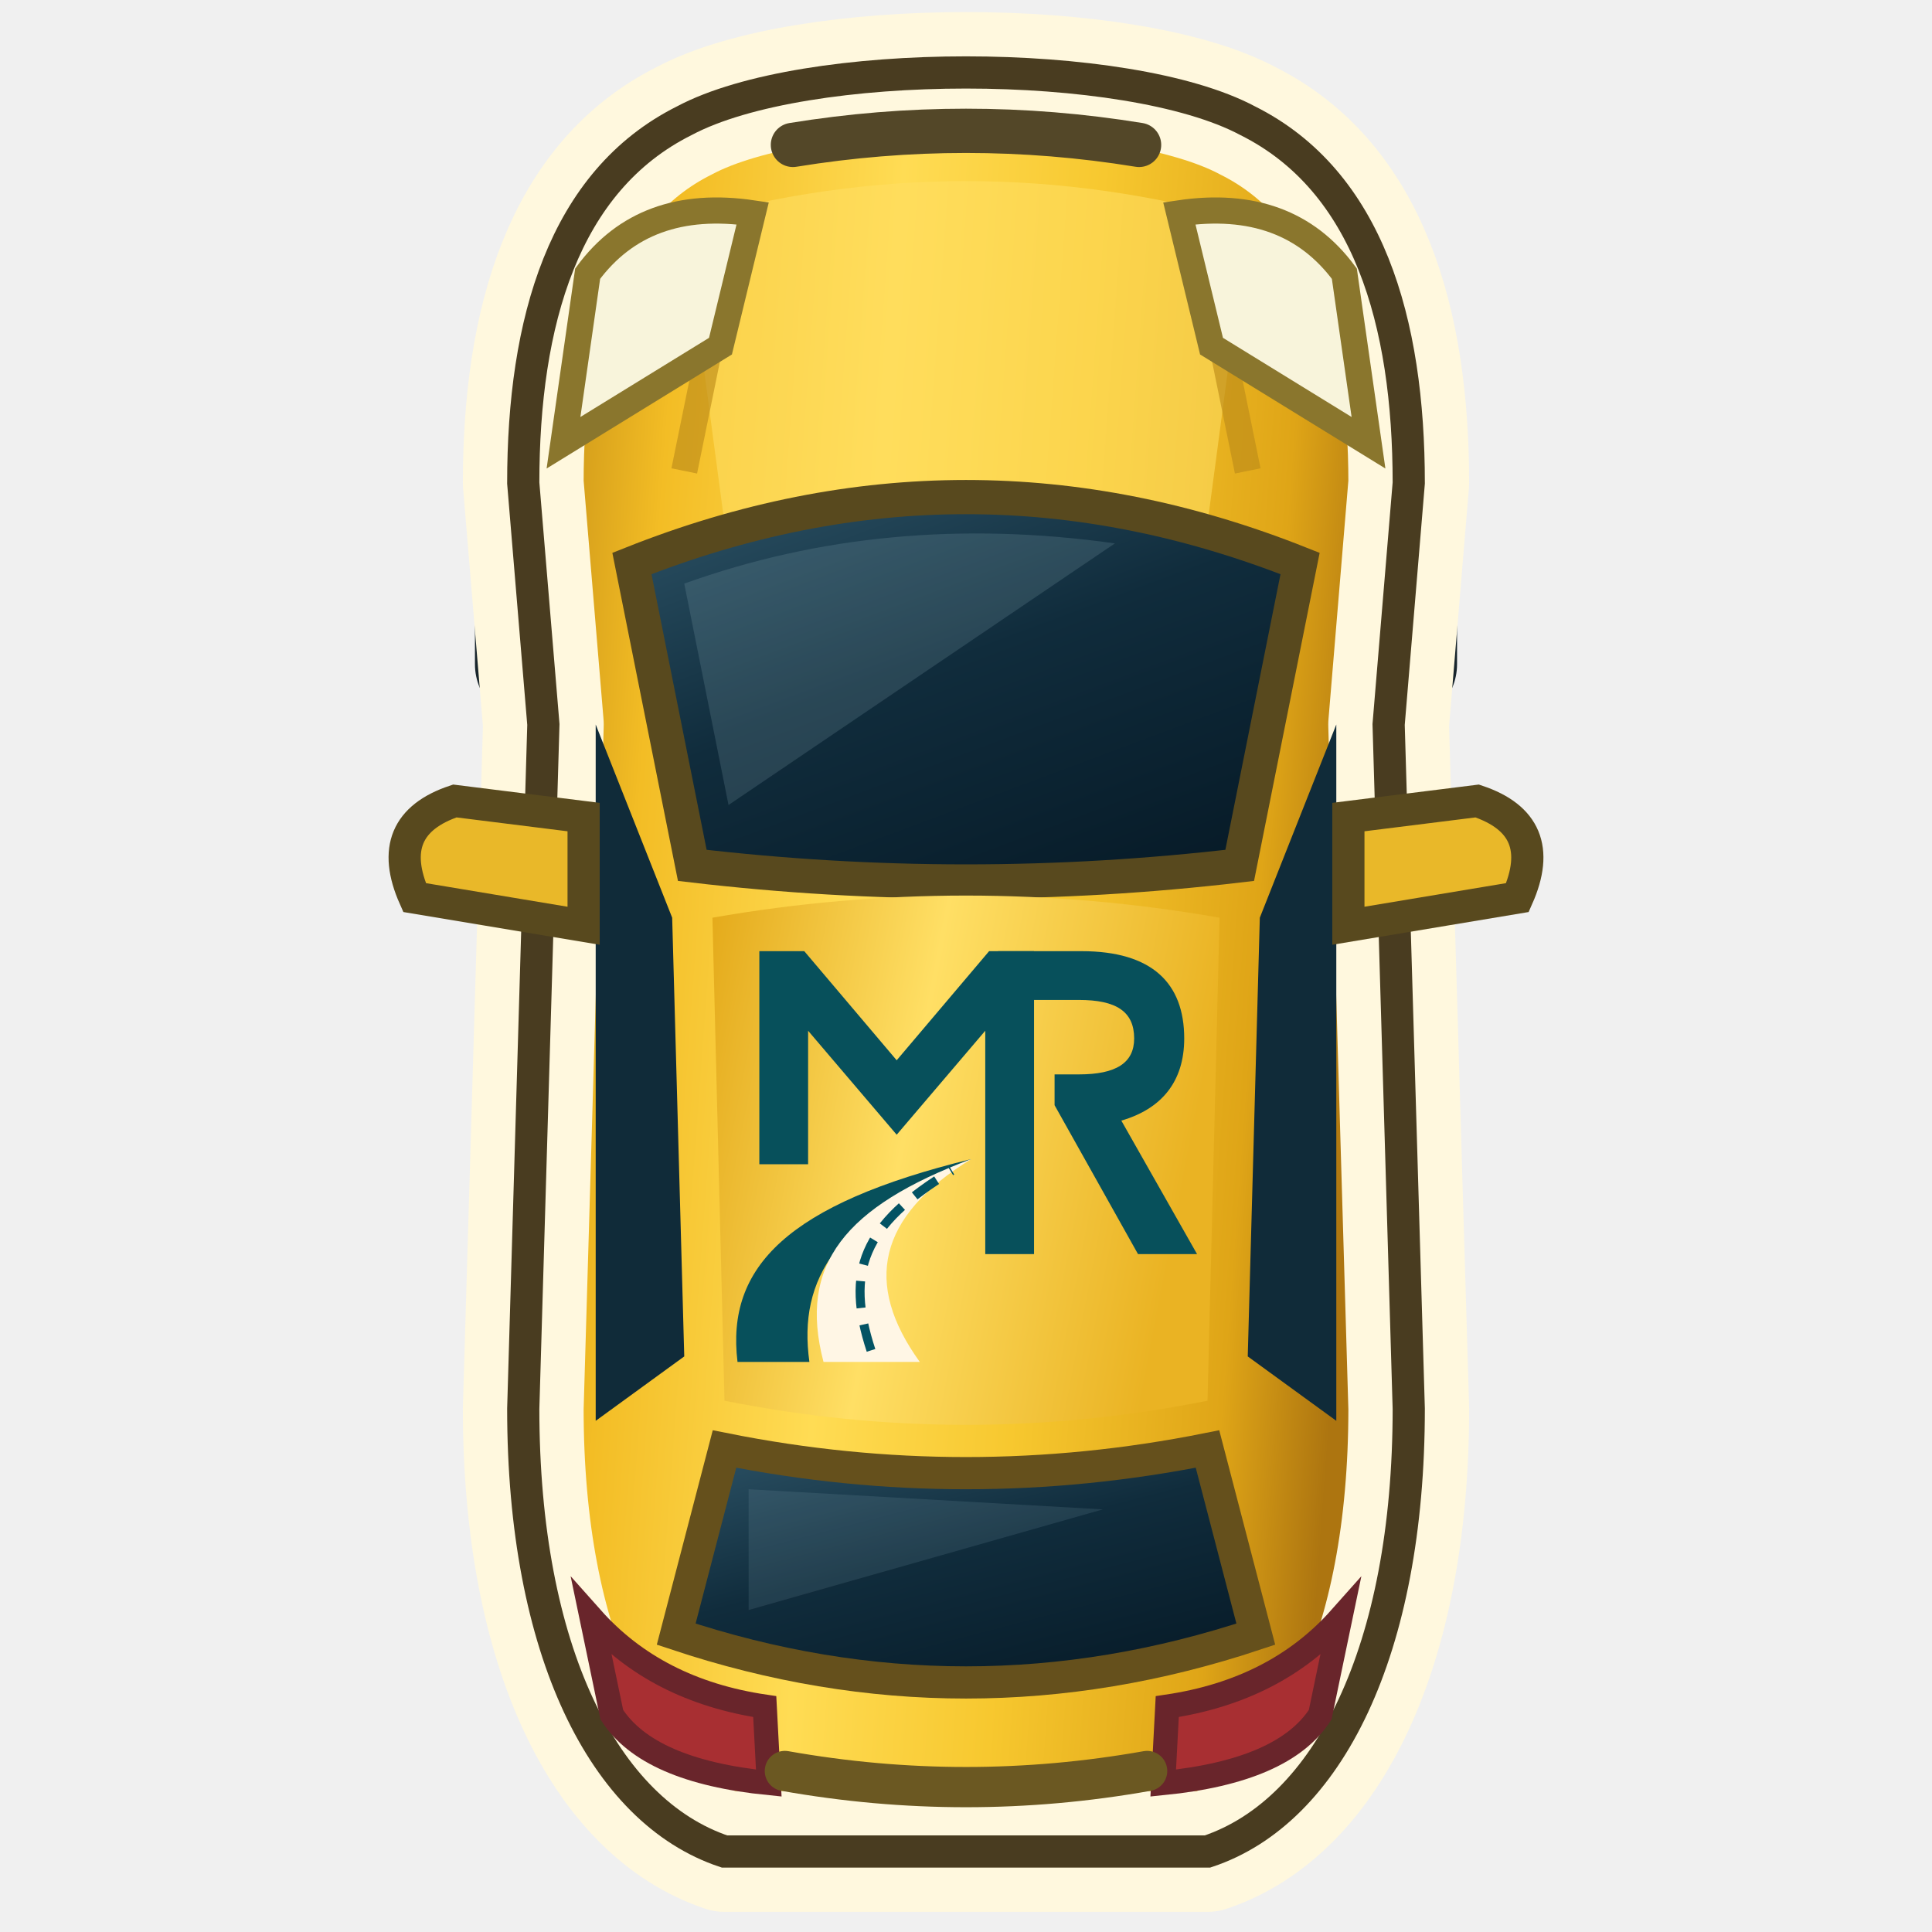
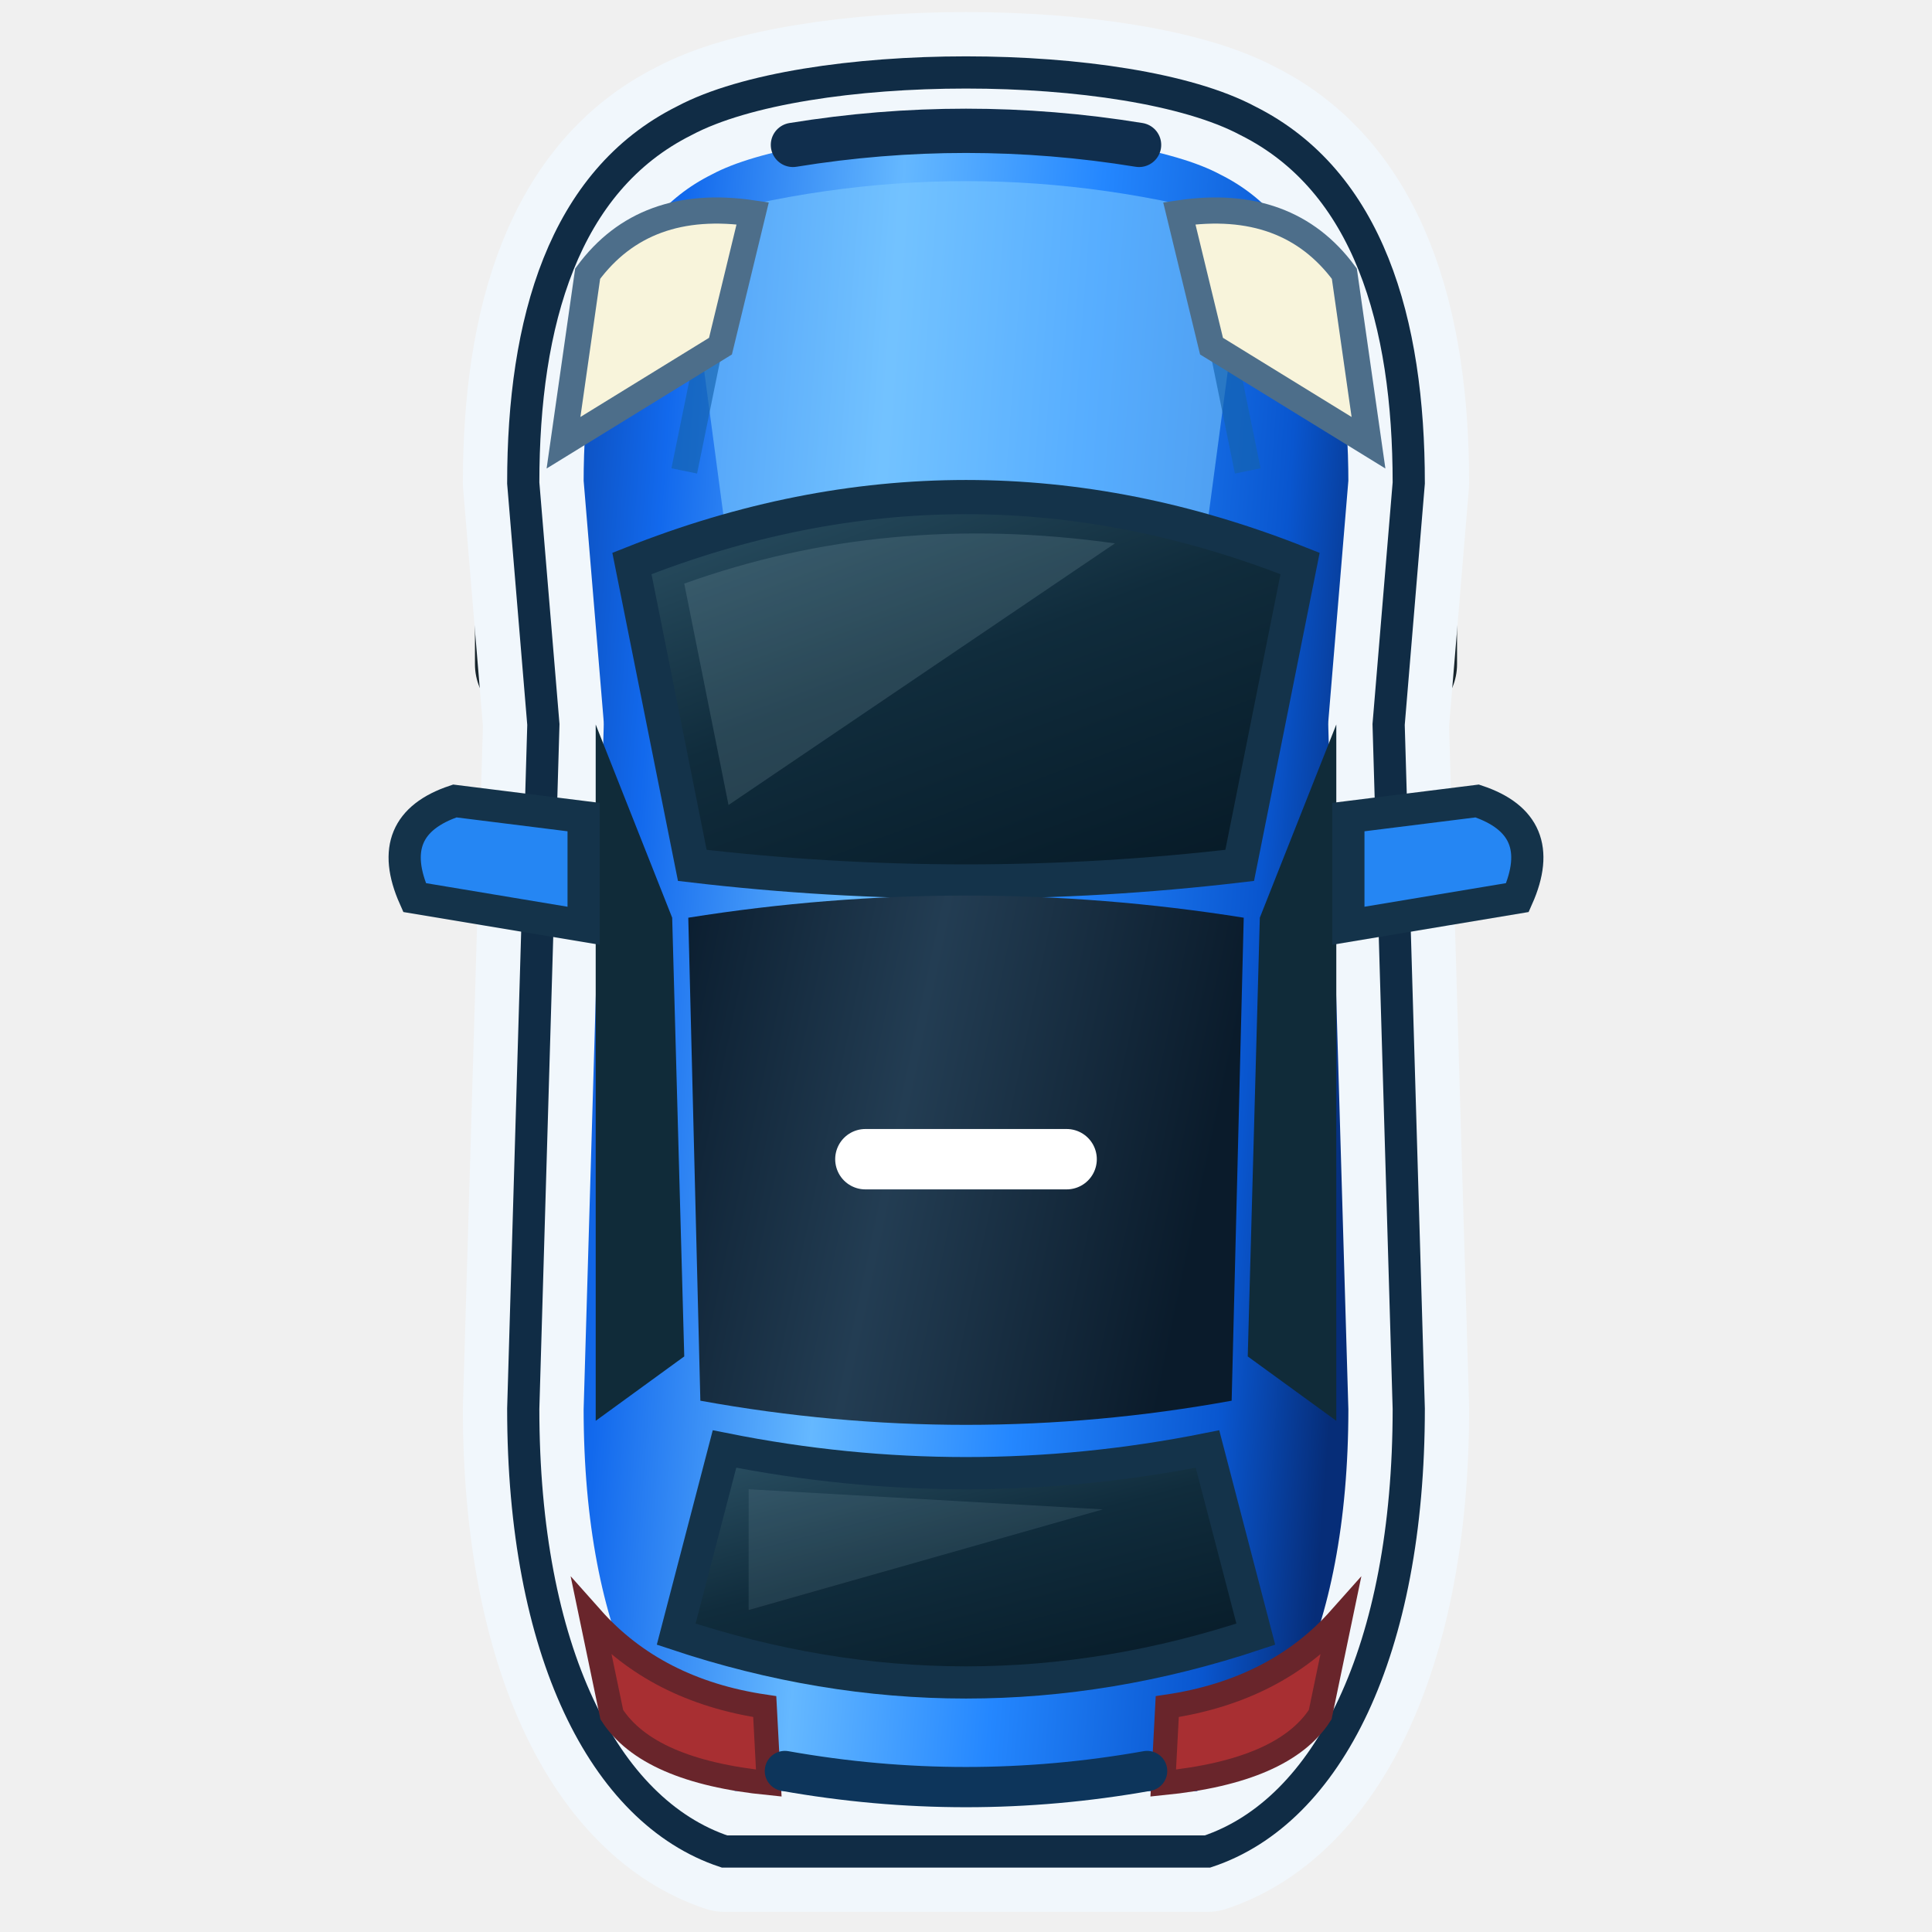
<svg xmlns="http://www.w3.org/2000/svg" width="48" height="48" viewBox="0 0 48 48" aria-hidden="true">
  <defs>
    <linearGradient id="gps-car-paint-v3" x1="0" y1="0" x2="1" y2=".15">
-       <stop stop-color="#b98212" />
-       <stop offset=".19" stop-color="#f3bd25" />
-       <stop offset=".43" stop-color="#ffdc54" />
-       <stop offset=".65" stop-color="#f7c82f" />
-       <stop offset=".88" stop-color="#dfa517" />
-       <stop offset="1" stop-color="#ad7510" />
+       <stop stop-color="#083c99" />
+       <stop offset=".19" stop-color="#1269ed" />
+       <stop offset=".43" stop-color="#65b8ff" />
+       <stop offset=".65" stop-color="#2487ff" />
+       <stop offset=".88" stop-color="#0956cf" />
+       <stop offset="1" stop-color="#062d78" />
    </linearGradient>
    <linearGradient id="gps-car-glass-v3" x1=".15" y1="0" x2=".8" y2="1">
      <stop stop-color="#294e61" />
      <stop offset=".45" stop-color="#102c3c" />
      <stop offset="1" stop-color="#071b28" />
    </linearGradient>
    <linearGradient id="gps-car-roof-v3" x1="0" y1="0" x2="1" y2=".2">
-       <stop stop-color="#e4aa1a" />
-       <stop offset=".45" stop-color="#ffdf65" />
-       <stop offset="1" stop-color="#eab323" />
+       <stop stop-color="#0b1e30" />
+       <stop offset=".45" stop-color="#233d53" />
+       <stop offset="1" stop-color="#0a1b2b" />
    </linearGradient>
  </defs>
  <g class="gps-heading-car">
    <g fill="#18252c">
      <rect x="11.8" y="10" width="3.5" height="8" rx="1.5" />
      <rect x="32.7" y="10" width="3.5" height="8" rx="1.5" />
      <rect x="11.8" y="32" width="3.5" height="8" rx="1.5" />
      <rect x="32.7" y="32" width="3.5" height="8" rx="1.5" />
    </g>
-     <path d="M17 3C20 1.4 28 1.4 31 3C34 4.5 35 8 35 12L34.5 18 35 35C35 41 33 45 30 46H18C15 45 13 41 13 35L13.5 18 13 12C13 8 14 4.5 17 3Z" fill="url(#gps-car-paint-v3)" stroke="#fff8de" stroke-width="3" stroke-linejoin="round" />
-     <path d="M17 3C20 1.4 28 1.4 31 3C34 4.5 35 8 35 12L34.5 18 35 35C35 41 33 45 30 46H18C15 45 13 41 13 35L13.5 18 13 12C13 8 14 4.5 17 3Z" fill="none" stroke="#493c20" stroke-width=".8" />
-     <path d="M17 5.5Q24 3.5 31 5.5L30 13Q24 11.5 18 13Z" fill="#ffdf62" opacity=".58" />
-     <path d="M18 6.8 17 11.7M30 6.8 31 11.7" fill="none" stroke="#bd8c19" stroke-width=".65" opacity=".65" />
-     <path d="M15.7 14Q24 10.7 32.3 14L30.8 21.5Q24 22.3 17.2 21.5Z" fill="url(#gps-car-glass-v3)" stroke="#58491e" stroke-width=".85" />
+     <path d="M17 3C20 1.4 28 1.4 31 3C34 4.5 35 8 35 12L34.5 18 35 35C35 41 33 45 30 46H18C15 45 13 41 13 35L13.5 18 13 12C13 8 14 4.5 17 3Z" fill="url(#gps-car-paint-v3)" stroke="#f1f7fc" stroke-width="3" stroke-linejoin="round" />
+     <path d="M17 3C20 1.4 28 1.4 31 3C34 4.5 35 8 35 12L34.5 18 35 35C35 41 33 45 30 46H18C15 45 13 41 13 35L13.5 18 13 12C13 8 14 4.5 17 3Z" fill="none" stroke="#102c45" stroke-width=".8" />
+     <path d="M17 5.5Q24 3.5 31 5.5L30 13Q24 11.5 18 13Z" fill="#7ccaff" opacity=".58" />
+     <path d="M18 6.8 17 11.7M30 6.8 31 11.7" fill="none" stroke="#1463ad" stroke-width=".65" opacity=".65" />
+     <path d="M15.7 14Q24 10.7 32.3 14L30.8 21.5Q24 22.3 17.2 21.5Z" fill="url(#gps-car-glass-v3)" stroke="#14334a" stroke-width=".85" />
    <path d="M17 14.5Q22 12.7 27.7 13.5L18.1 20Z" fill="#88a6b4" opacity=".21" />
    <path d="M14.8 18 16.7 22.8 17 33.7 14.8 35.3Z M33.2 18 31.3 22.8 31 33.7 33.2 35.3Z" fill="#102b39" />
-     <path d="M17.7 22.8Q24 21.7 30.3 22.8L30 34.8Q24 36 18 34.8Z" fill="url(#gps-car-roof-v3)" />
-     <path d="M18 36Q24 37.2 30 36L31.2 40.6Q24 43 16.8 40.6Z" fill="url(#gps-car-glass-v3)" stroke="#65501c" stroke-width=".8" />
+     <path d="M17.1 22.8Q24 21.7 30.9 22.8L30.6 34.8Q24 36 17.4 34.8Z" fill="url(#gps-car-roof-v3)" />
+     <path d="M18 36Q24 37.2 30 36L31.2 40.6Q24 43 16.8 40.6Z" fill="url(#gps-car-glass-v3)" stroke="#14334a" stroke-width=".8" />
    <path d="M18.6 37 27.4 37.5 18.6 40Z" fill="#88a6b4" opacity=".16" />
-     <path d="M14.5 20.3 11.3 19.9Q9.5 20.5 10.3 22.3L14.5 23Z M33.5 20.3 36.7 19.9Q38.5 20.5 37.7 22.3L33.5 23Z" fill="#e9b829" stroke="#58491e" stroke-width=".8" />
-     <path d="M14.6 6.8Q16 4.9 18.7 5.3L17.9 8.6 14 11Z M33.4 6.8Q32 4.9 29.3 5.3L30.1 8.6 34 11Z" fill="#f8f4db" stroke="#8a762d" stroke-width=".65" />
-     <path d="M19.7 3.6Q24 2.9 28.3 3.6" fill="none" stroke="#534728" stroke-width="1.1" stroke-linecap="round" />
+     <path d="M14.5 20.3 11.3 19.9Q9.5 20.5 10.3 22.3L14.5 23Z M33.5 20.3 36.7 19.9Q38.5 20.5 37.7 22.3L33.5 23Z" fill="#2586f3" stroke="#14334a" stroke-width=".8" />
+     <path d="M14.6 6.8Q16 4.9 18.7 5.3L17.9 8.6 14 11Z M33.4 6.8Q32 4.9 29.3 5.3L30.1 8.6 34 11Z" fill="#f8f4db" stroke="#4d6e8a" stroke-width=".65" />
+     <path d="M19.7 3.6Q24 2.9 28.3 3.6" fill="none" stroke="#102e4d" stroke-width="1.1" stroke-linecap="round" />
    <path d="M14.7 40.2Q16.3 42 19 42.4L19.1 44.3Q16.1 44 15.2 42.6Z M33.3 40.2Q31.7 42 29 42.4L28.9 44.3Q31.9 44 32.8 42.6Z" fill="#a82f32" stroke="#69252b" stroke-width=".6" />
-     <svg x="18.1" y="23" width="11.8" height="11.5" viewBox="80 100 370 345">
-       <g fill="#07505b">
+     <g class="initials" fill="#fff" display="none">
+       <g class="mr-original" transform="translate(17.85 24.6437) scale(0.0360704) translate(-104 -112)" display="none">
        <path d="M104 278V112h35l72 85 72-85h35v236h-38V174l-69 81-69-81v104z" />
        <path d="M290 112h65c55 0 80 25 80 68 0 34-18 55-49 64l59 104h-46l-65-116v-24h19c29 0 43-9 43-28 0-21-14-30-43-30h-63z" />
-         <path d="M87 432c-9-74 39-123 182-158-105 45-135 93-126 158z" />
      </g>
-       <path d="M154 432c-20-76 17-121 115-158-73 45-84 97-40 158z" fill="#FFF6E5" />
-       <path d="M191 423c-20-61-7-98 63-140" fill="none" stroke="#035364" stroke-width="7" stroke-dasharray="21 13" />
-     </svg>
-     <path d="M19.5 44Q24 44.8 28.5 44" fill="none" stroke="#6b5822" stroke-width="1" stroke-linecap="round" />
+       <g class="letter-pair" transform="translate(17.85 24.9952) scale(0.780952)" display="none">
+         <path class="glyph-first" fill-rule="evenodd" d="M0 10V0H1.5L3.9 3.6 6.3 0H7.8V10H6.2V2.7L3.9 6.1 1.6 2.7V10Z" />
+         <path class="glyph-second" fill-rule="evenodd" transform="translate(8.75 0)" d="M0 10V0H3.9Q6.8 0 6.8 2.9Q6.8 5.1 4.8 5.65L7 10H5.15L2.95 5.8H1.6V10ZM1.6 1.6V4.2H3.8Q5.2 4.2 5.2 2.9Q5.2 1.6 3.8 1.6Z" />
+       </g>
+     </g>
+     <path class="neutral" d="M21.5 28.8h5" fill="none" stroke="#fff" stroke-width="1.5" stroke-linecap="round" />
+     <path d="M19.5 44Q24 44.8 28.5 44" fill="none" stroke="#0d355b" stroke-width="1" stroke-linecap="round" />
  </g>
</svg>
